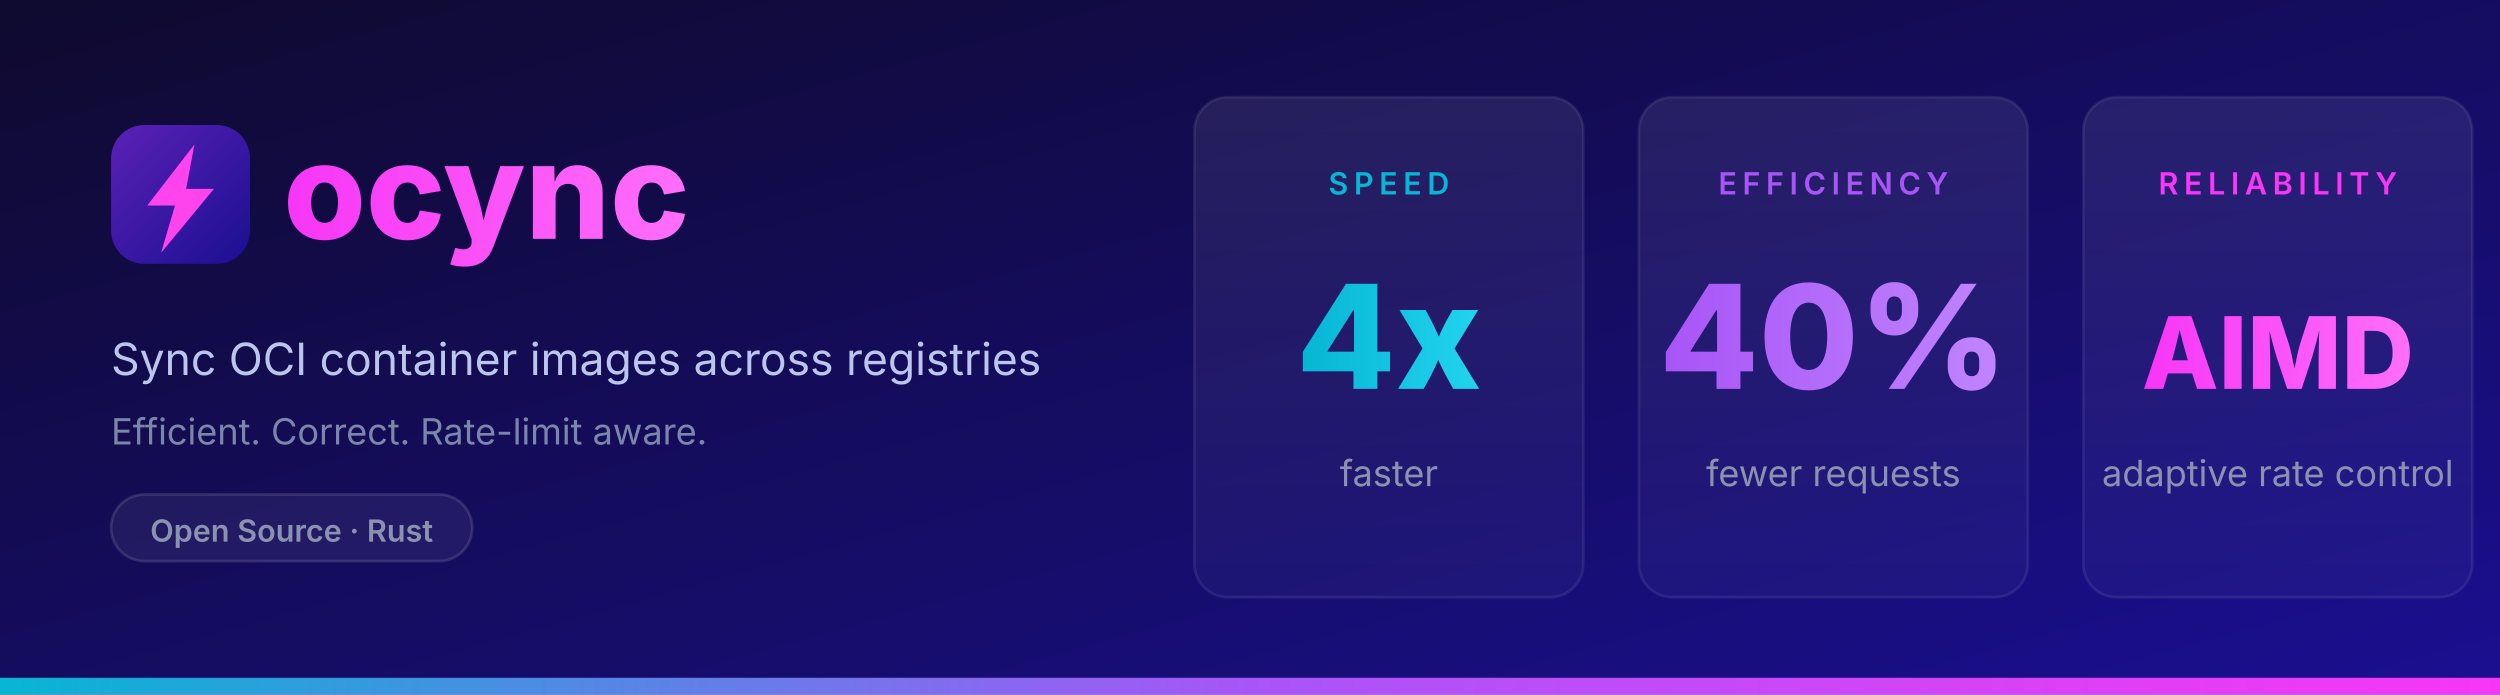
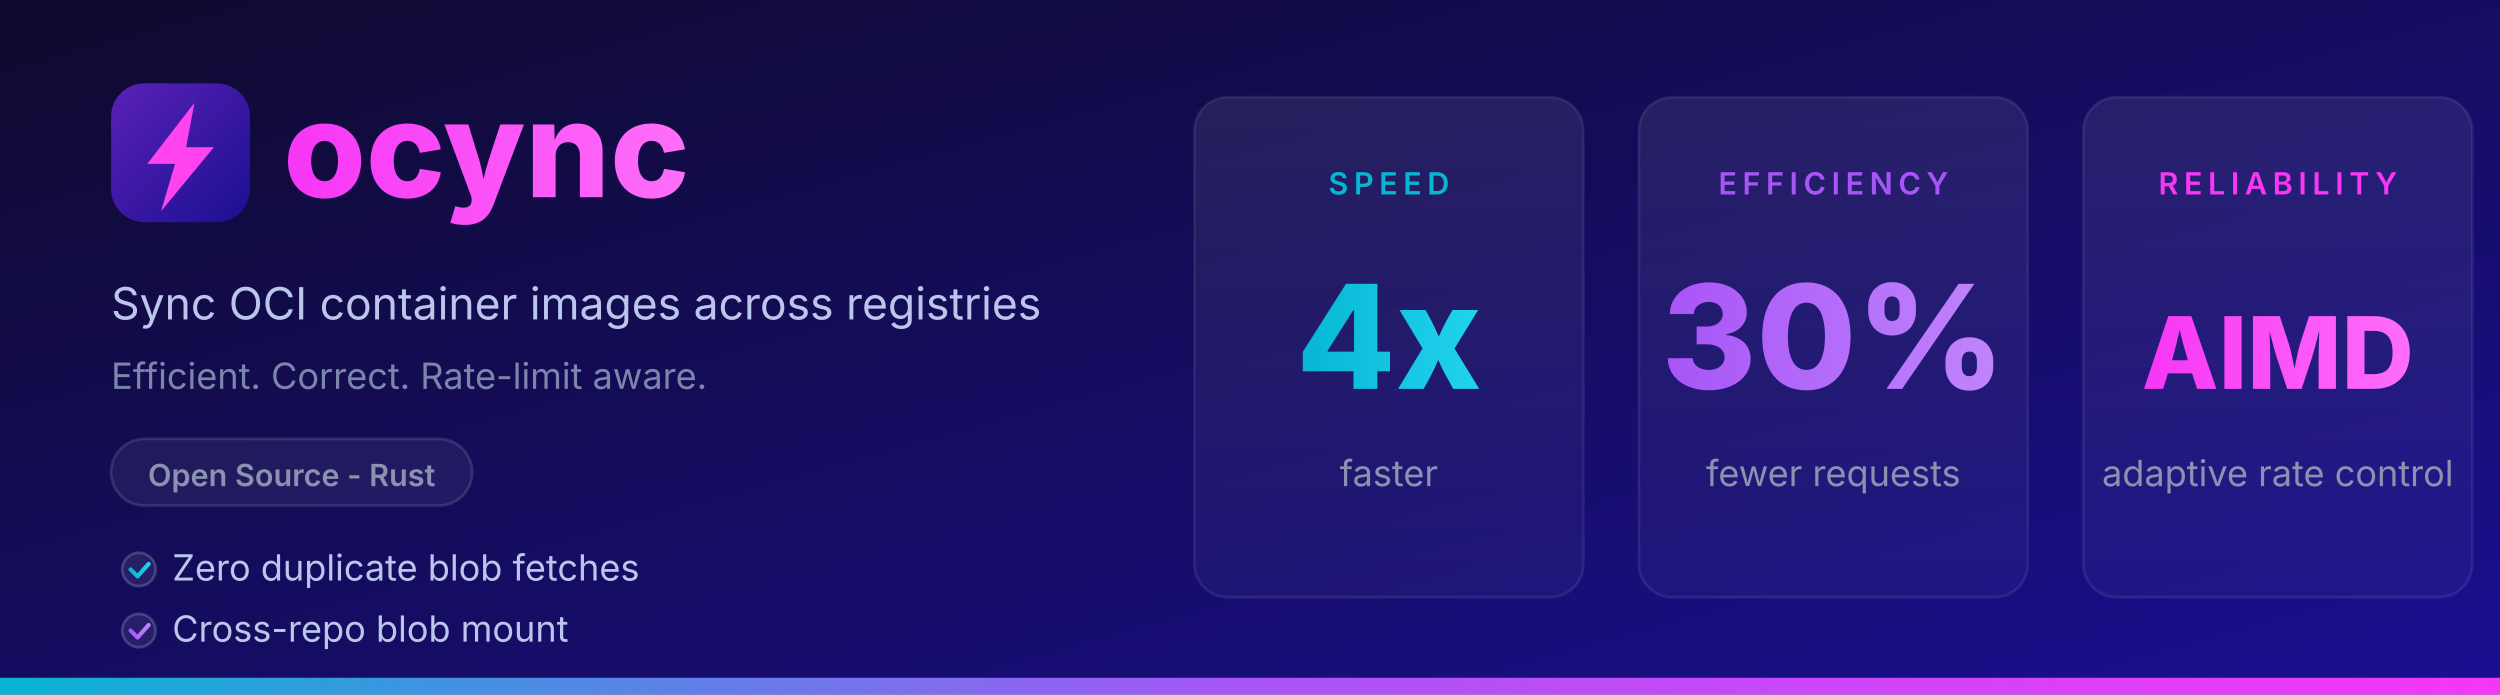
<svg xmlns="http://www.w3.org/2000/svg" width="900" height="250" viewBox="0 0 900 250">
  <defs>
    <linearGradient id="bg" x1="0" y1="0" x2="1" y2="1">
      <stop offset="0%" stop-color="#0f0a2e" />
      <stop offset="100%" stop-color="#1a0f91" />
    </linearGradient>
    <linearGradient id="logobg" x1="0" y1="0" x2="1" y2="1">
      <stop offset="0%" stop-color="#5b21b6" />
      <stop offset="100%" stop-color="#1a0f91" />
    </linearGradient>
    <linearGradient id="accent" x1="0" y1="0" x2="1" y2="0">
      <stop offset="0%" stop-color="#06b6d4" />
      <stop offset="50%" stop-color="#a855f7" />
      <stop offset="100%" stop-color="#F736F6" />
    </linearGradient>
    <linearGradient id="stat-bg" x1="0" y1="0" x2="0" y2="1">
      <stop offset="0%" stop-color="#ffffff" stop-opacity="0.08" />
      <stop offset="100%" stop-color="#ffffff" stop-opacity="0.03" />
    </linearGradient>
    <linearGradient id="pink-grad" x1="0" y1="0" x2="1" y2="0">
      <stop offset="0%" stop-color="#F736F6" />
      <stop offset="100%" stop-color="#ff6ef9" />
    </linearGradient>
    <linearGradient id="cyan-grad" x1="0" y1="0" x2="1" y2="0">
      <stop offset="0%" stop-color="#06b6d4" />
      <stop offset="100%" stop-color="#22d3ee" />
    </linearGradient>
    <linearGradient id="purple-grad" x1="0" y1="0" x2="1" y2="0">
      <stop offset="0%" stop-color="#a855f7" />
      <stop offset="100%" stop-color="#c084fc" />
    </linearGradient>
  </defs>
  <rect width="900" height="250" fill="url(#bg)" />
-   <rect x="40" y="45" width="50" height="50" rx="12" fill="url(#logobg)" />
-   <path d="M70 52L53 74h10L58 91L77 68h-10L70 52z" fill="#ff44ee" />
-   <text x="102" y="86" font-family="system-ui, -apple-system, 'Segoe UI', sans-serif" font-size="48" font-weight="800" fill="url(#pink-grad)">ocync</text>
-   <text x="40" y="135" font-family="system-ui, -apple-system, 'Segoe UI', sans-serif" font-size="16" fill="#bcc6ec">Sync OCI container images across registries</text>
-   <text x="40" y="160" font-family="system-ui, -apple-system, 'Segoe UI', sans-serif" font-size="13" fill="#7c86aa">Efficient. Correct. Rate-limit aware.</text>
-   <rect x="40" y="178" width="130" height="24" rx="12" fill="#ffffff" fill-opacity="0.06" stroke="#ffffff" stroke-opacity="0.12" stroke-width="1" />
-   <text x="105" y="195" text-anchor="middle" font-family="system-ui, -apple-system, 'Segoe UI', sans-serif" font-size="11" font-weight="600" fill="#8b92b0">Open Source · Rust</text>
+   <rect x="40" y="30" width="50" height="50" rx="12" fill="url(#logobg)" />
+   <path d="M70 37L53 59h10L58 76L77 53h-10L70 37z" fill="#ff44ee" />
+   <text x="102" y="71" font-family="system-ui, -apple-system, 'Segoe UI', sans-serif" font-size="48" font-weight="800" fill="url(#pink-grad)">ocync</text>
+   <text x="40" y="115" font-family="system-ui, -apple-system, 'Segoe UI', sans-serif" font-size="16" fill="#bcc6ec">Sync OCI container images across registries</text>
+   <text x="40" y="140" font-family="system-ui, -apple-system, 'Segoe UI', sans-serif" font-size="13" fill="#7c86aa">Efficient. Correct. Rate-limit aware.</text>
+   <rect x="40" y="158" width="130" height="24" rx="12" fill="#ffffff" fill-opacity="0.06" stroke="#ffffff" stroke-opacity="0.12" stroke-width="1" />
+   <text x="105" y="175" text-anchor="middle" font-family="system-ui, -apple-system, 'Segoe UI', sans-serif" font-size="11" font-weight="600" fill="#8b92b0">Open Source - Rust</text>
+   <circle cx="50" cy="205" r="6" fill="#ffffff" fill-opacity="0.08" stroke="#ffffff" stroke-opacity="0.18" />
+   <path d="M47 205 L49.5 207.5 L53.5 203" stroke="url(#cyan-grad)" stroke-width="1.5" stroke-linecap="round" stroke-linejoin="round" fill="none" />
+   <text x="62" y="209" font-family="system-ui, -apple-system, 'Segoe UI', sans-serif" font-size="13" fill="#bcc6ec">Zero duplicate blob fetches</text>
+   <circle cx="50" cy="227" r="6" fill="#ffffff" fill-opacity="0.08" stroke="#ffffff" stroke-opacity="0.18" />
+   <path d="M47 227 L49.5 229.5 L53.5 225" stroke="url(#purple-grad)" stroke-width="1.5" stroke-linecap="round" stroke-linejoin="round" fill="none" />
+   <text x="62" y="231" font-family="system-ui, -apple-system, 'Segoe UI', sans-serif" font-size="13" fill="#bcc6ec">Cross-repo blob mount</text>
  <rect x="430" y="35" width="140" height="180" rx="12" fill="url(#stat-bg)" stroke="#ffffff" stroke-opacity="0.08" stroke-width="1" />
  <text x="500" y="70" text-anchor="middle" font-family="system-ui, -apple-system, 'Segoe UI', sans-serif" font-size="11" font-weight="600" fill="#06b6d4" letter-spacing="2">SPEED</text>
  <text x="500" y="140" text-anchor="middle" font-family="system-ui, -apple-system, 'Segoe UI', sans-serif" font-size="52" font-weight="800" fill="url(#cyan-grad)">4x</text>
  <text x="500" y="175" text-anchor="middle" font-family="system-ui, -apple-system, 'Segoe UI', sans-serif" font-size="13" fill="#8b92b0">faster</text>
  <rect x="590" y="35" width="140" height="180" rx="12" fill="url(#stat-bg)" stroke="#ffffff" stroke-opacity="0.08" stroke-width="1" />
  <text x="660" y="70" text-anchor="middle" font-family="system-ui, -apple-system, 'Segoe UI', sans-serif" font-size="11" font-weight="600" fill="#a855f7" letter-spacing="2">EFFICIENCY</text>
-   <text x="660" y="140" text-anchor="middle" font-family="system-ui, -apple-system, 'Segoe UI', sans-serif" font-size="52" font-weight="800" fill="url(#purple-grad)">40%</text>
+   <text x="660" y="140" text-anchor="middle" font-family="system-ui, -apple-system, 'Segoe UI', sans-serif" font-size="52" font-weight="800" fill="url(#purple-grad)">30%</text>
  <text x="660" y="175" text-anchor="middle" font-family="system-ui, -apple-system, 'Segoe UI', sans-serif" font-size="13" fill="#8b92b0">fewer requests</text>
  <rect x="750" y="35" width="140" height="180" rx="12" fill="url(#stat-bg)" stroke="#ffffff" stroke-opacity="0.08" stroke-width="1" />
  <text x="820" y="70" text-anchor="middle" font-family="system-ui, -apple-system, 'Segoe UI', sans-serif" font-size="11" font-weight="600" fill="#F736F6" letter-spacing="2">RELIABILITY</text>
  <text x="820" y="140" text-anchor="middle" font-family="system-ui, -apple-system, 'Segoe UI', sans-serif" font-size="36" font-weight="800" fill="url(#pink-grad)">AIMD</text>
  <text x="820" y="175" text-anchor="middle" font-family="system-ui, -apple-system, 'Segoe UI', sans-serif" font-size="13" fill="#8b92b0">adaptive rate control</text>
  <rect x="0" y="244" width="900" height="6" fill="url(#accent)" />
</svg>
